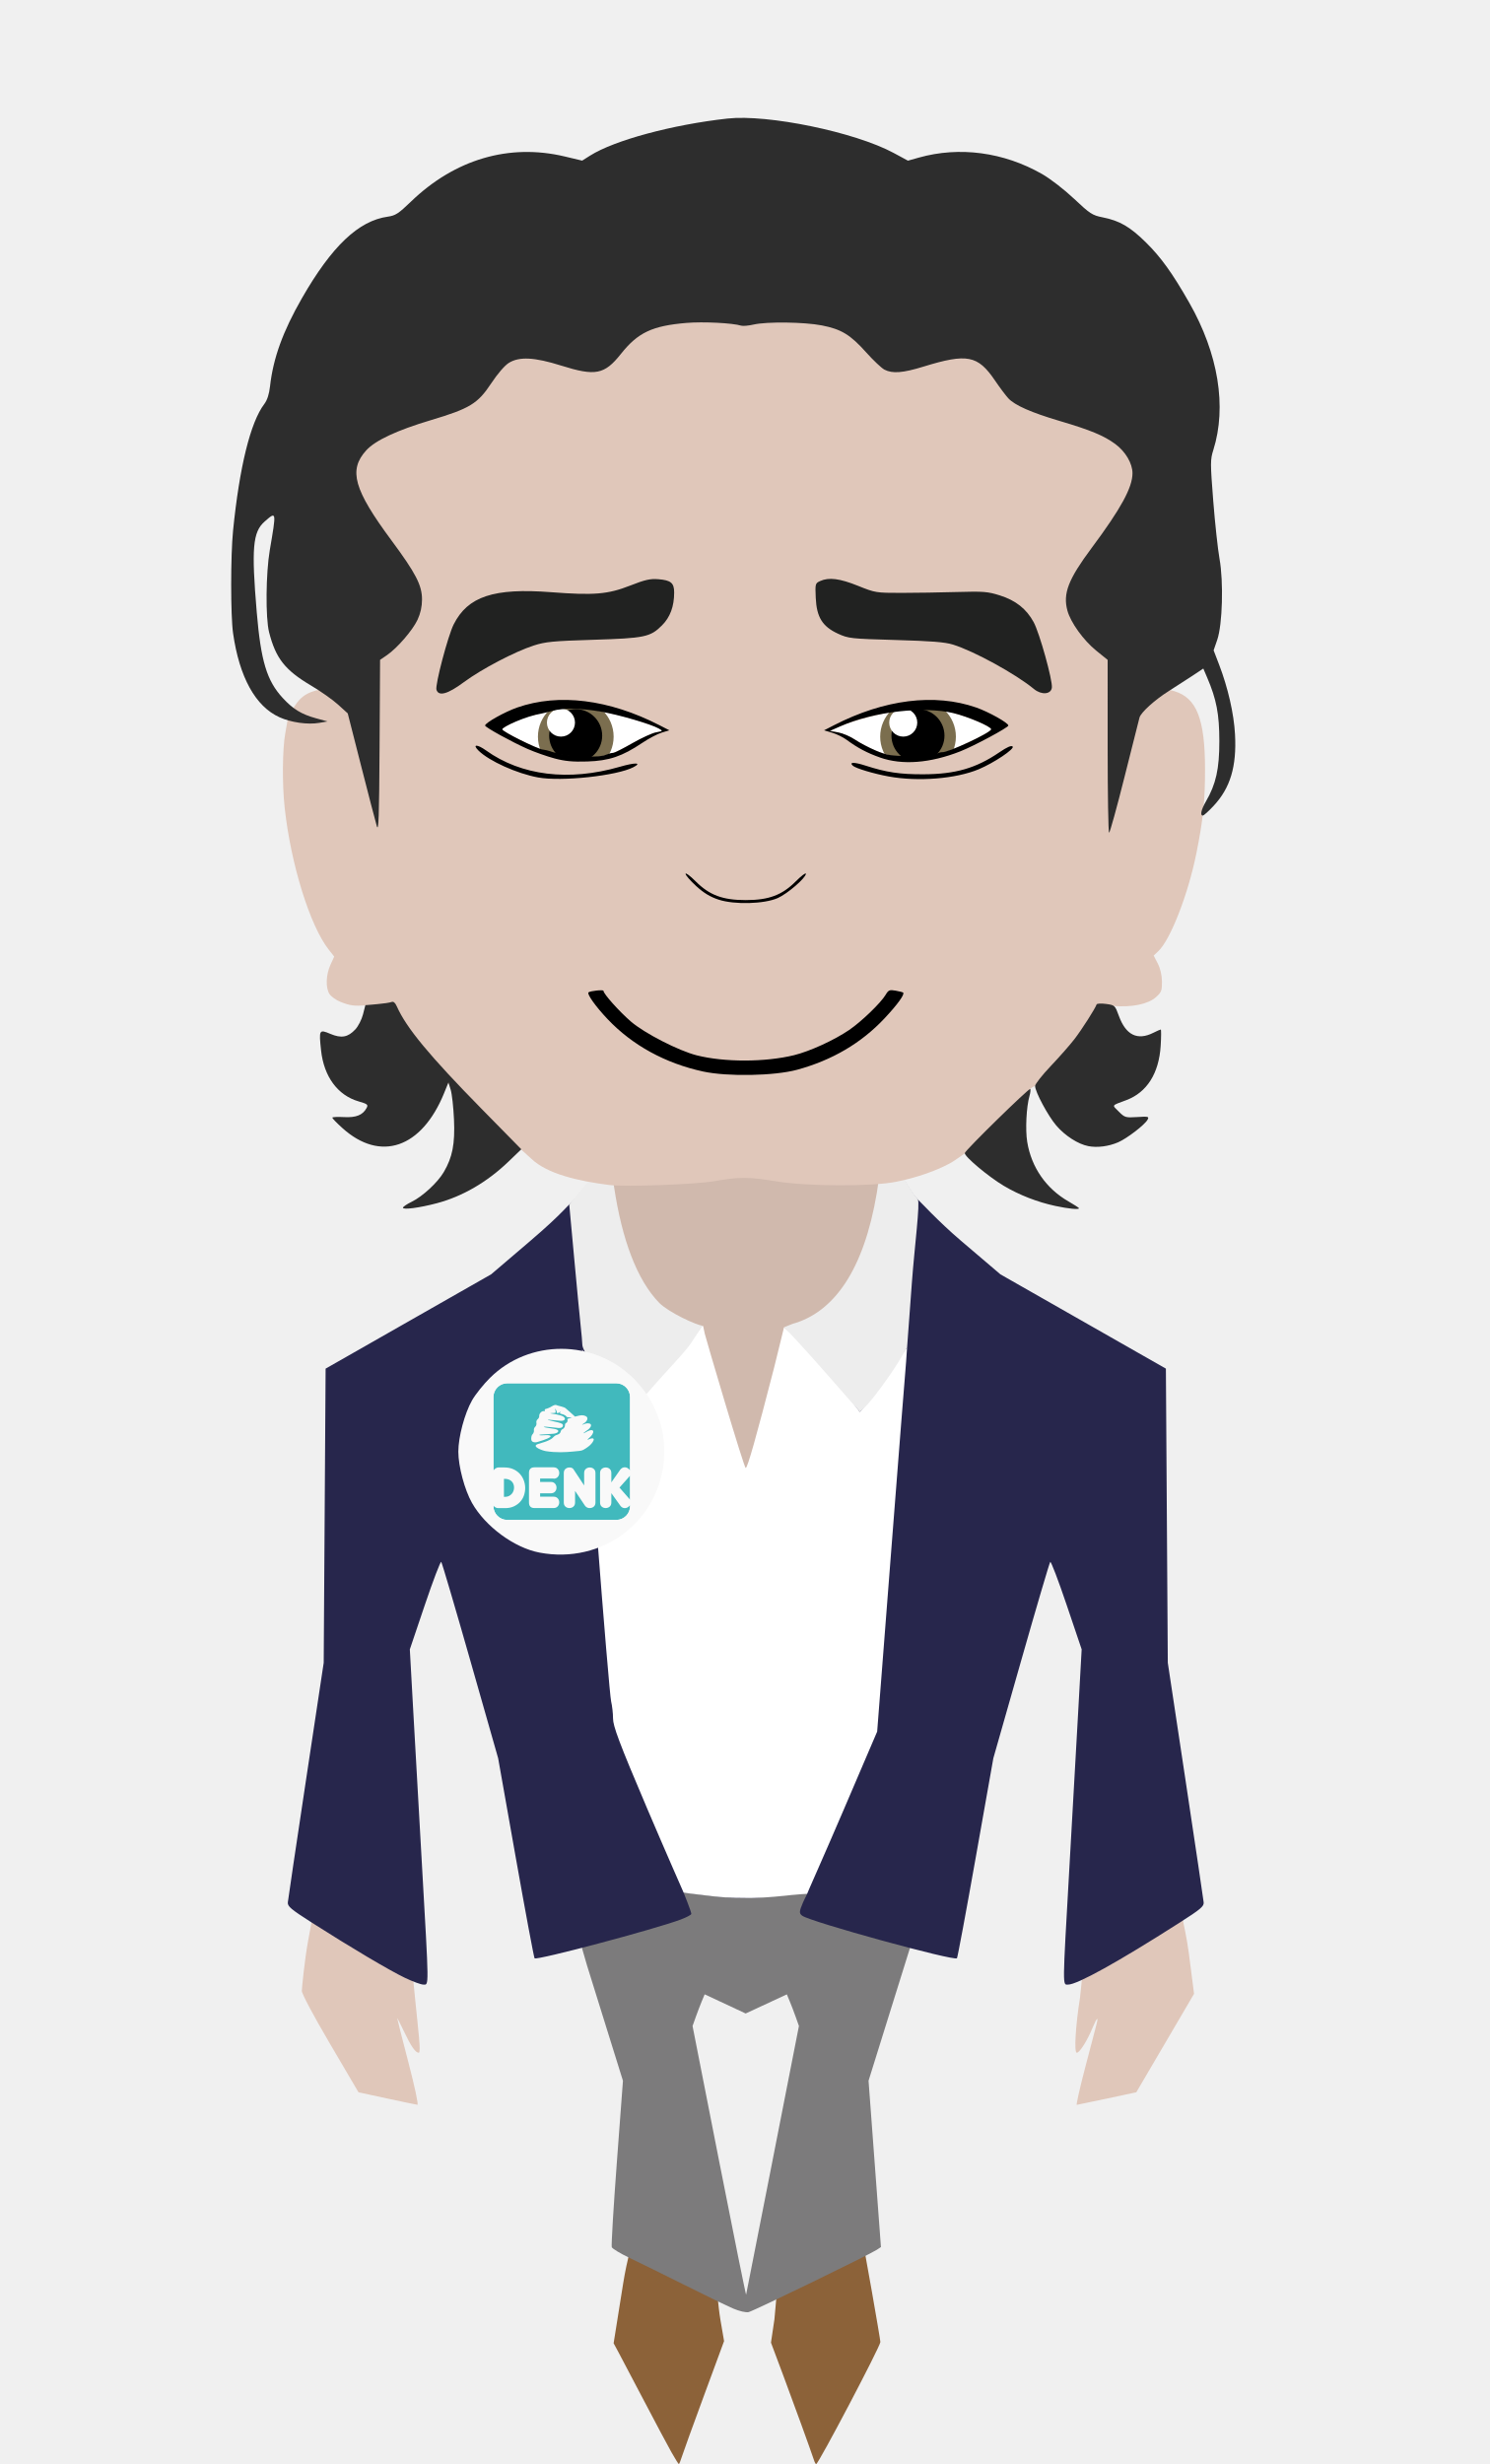
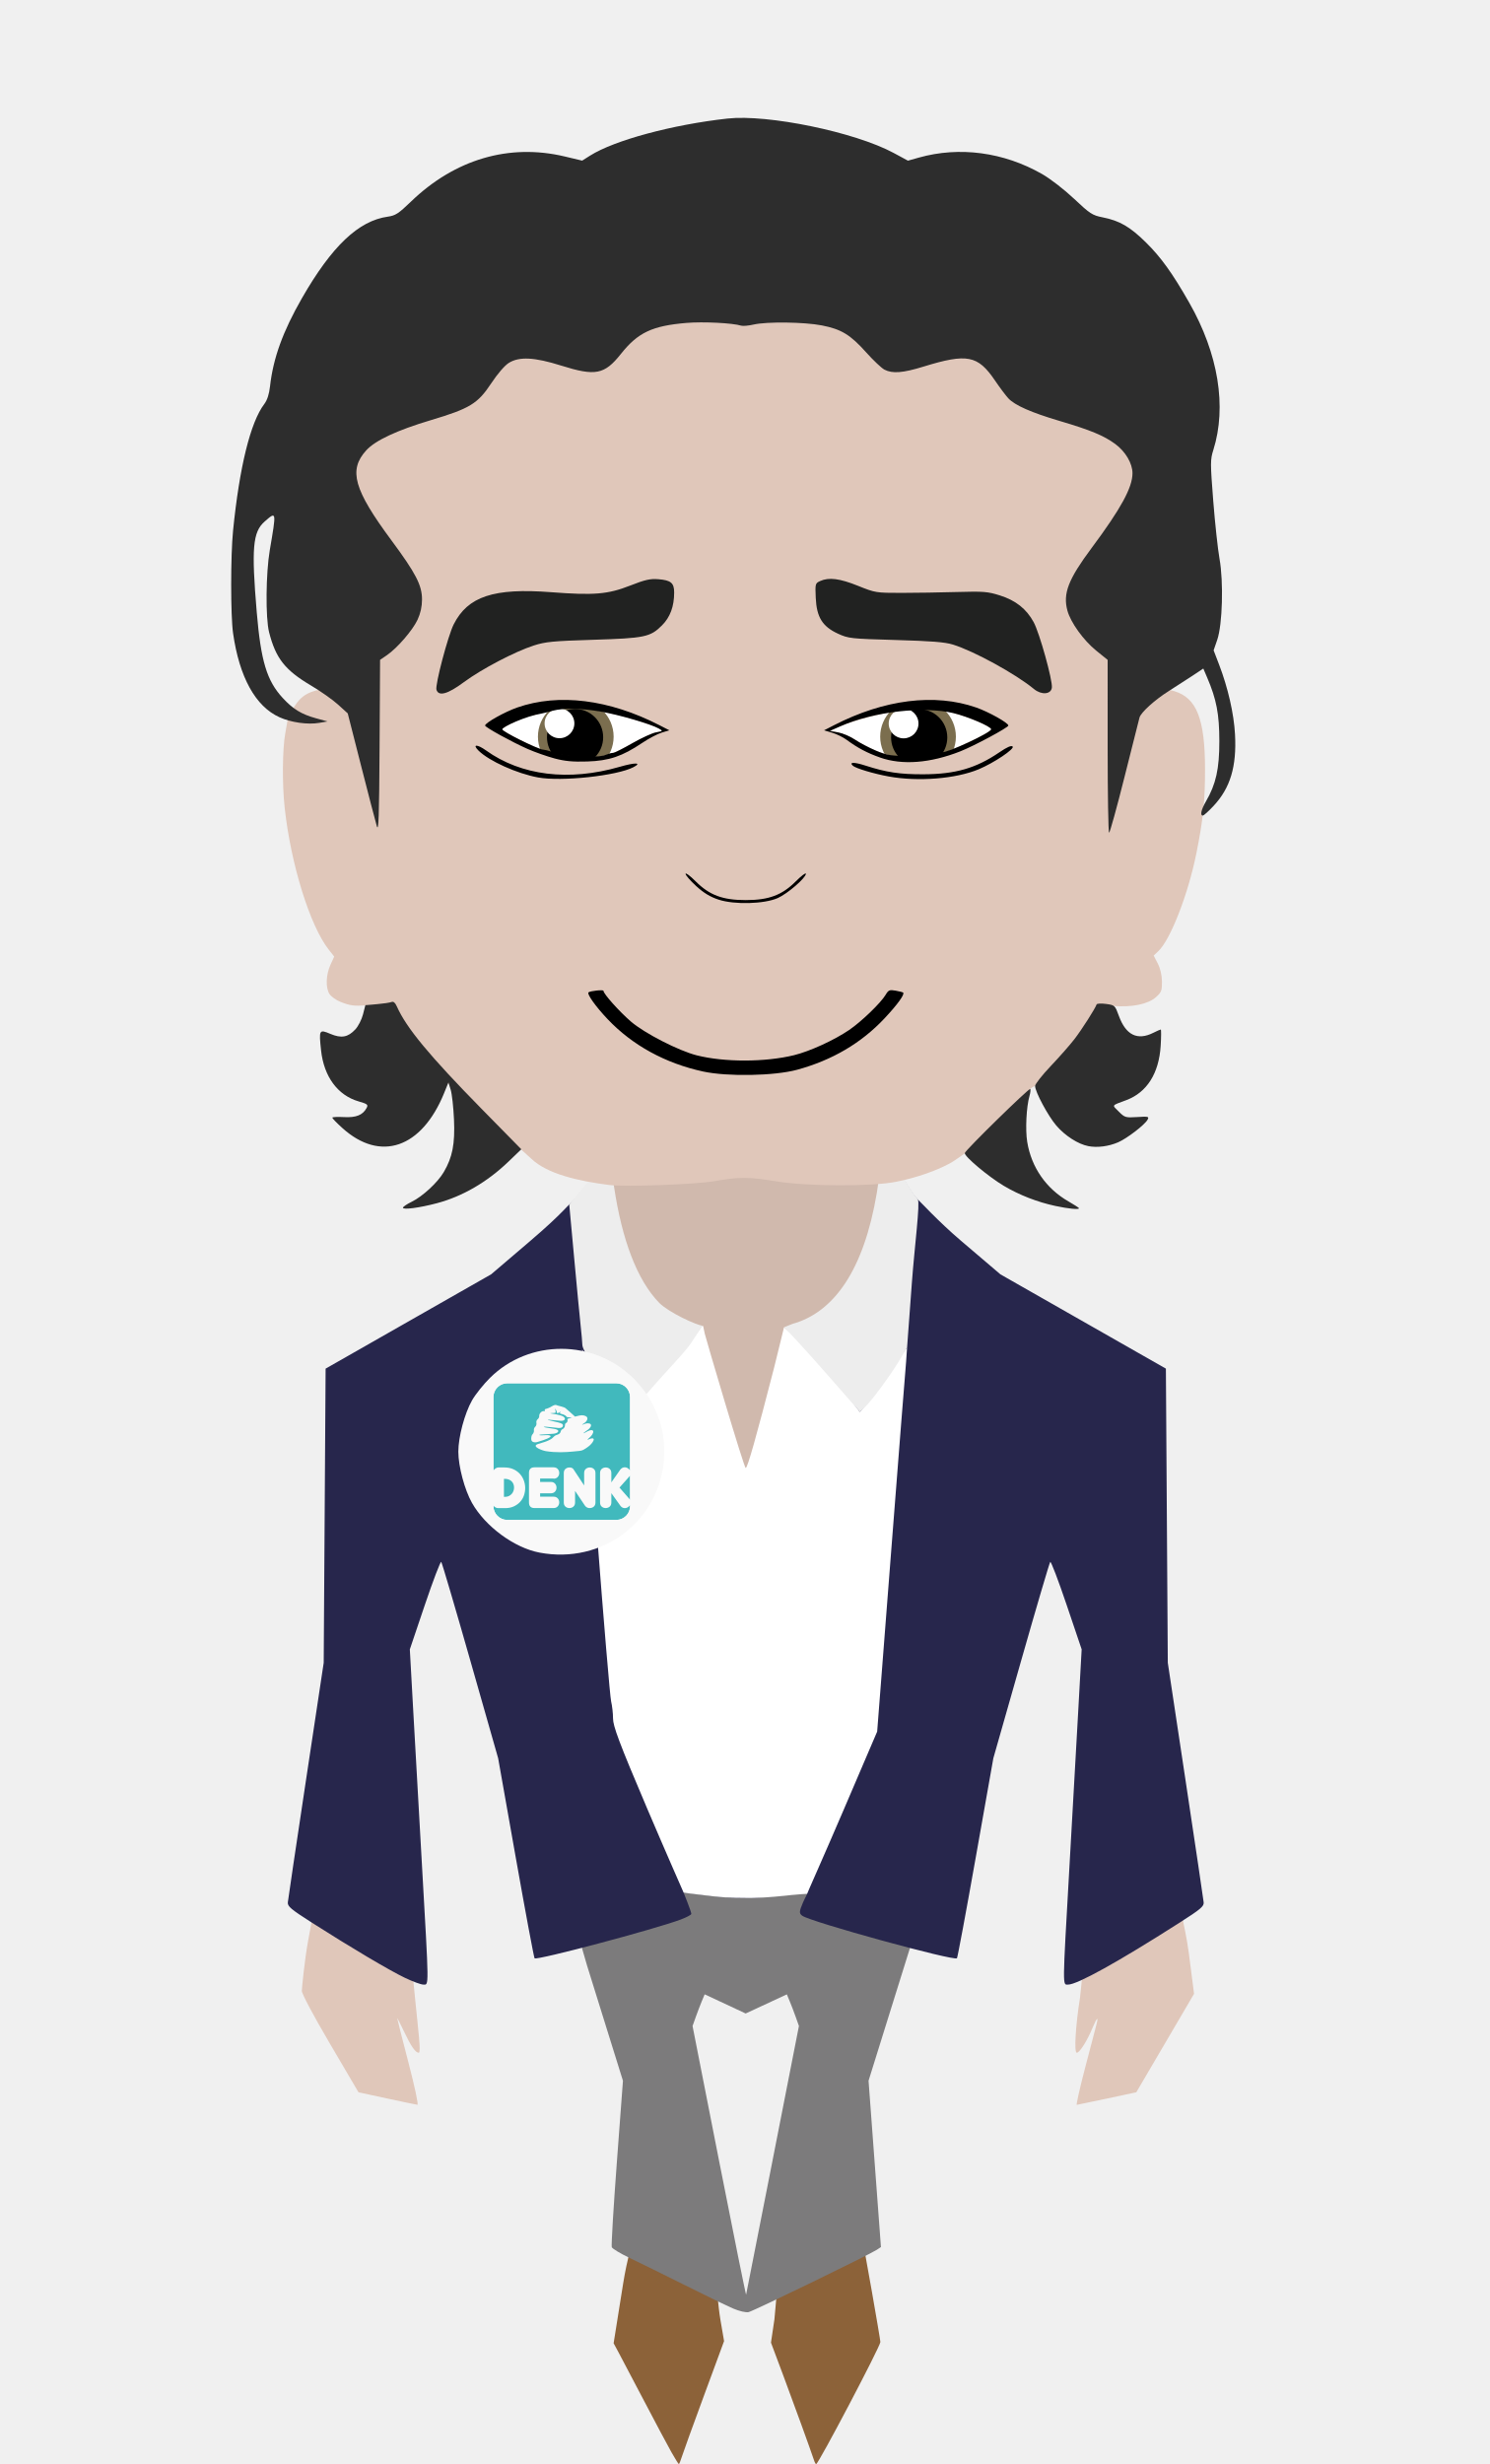
<svg xmlns="http://www.w3.org/2000/svg" version="1.1" viewBox="0 0 780 1290">
  <g id="id0:id0" transform="scale(3.7794 3.7796)">
    <path id="id0:path190" d="m93.033 339.69c-0.506-0.894-2.2-4.072-3.764-7.061-1.565-2.989-3.162-6.023-3.55-6.741l-0.705-1.306 1.311-8.214c0.54-3.387 1.344-6.136 1.385-6.182 0.066-0.075 11.231 5.628 11.476 5.862 0.055 0.052 0.331 3.567 0.615 5.223l0.516 3.011-2.762 7.489c-1.519 4.119-2.907 7.952-3.083 8.517s-0.365 1.028-0.42 1.028c-0.054 0-0.513-0.732-1.018-1.626zm19.812 1.283c-0.589-1.748-2.88-8.067-4.288-11.826l-1.742-4.651 0.48-3.244 0.48-5.361 5.793-2.994c3.556-1.838 5.831-2.87 5.893-2.674 0.219 0.7 2.512 13.829 2.512 14.183 0 0.591-8.584 16.91-8.895 16.91-0.065 0-0.169-0.154-0.233-0.343z" fill="#8c6239" stroke-width=".269" />
    <path id="id0:path216-9-1" d="m101.6 319.78c-0.8-0.342-3.837-1.811-6.747-3.265-2.91-1.454-6.34-3.143-7.621-3.753-1.281-0.61-2.394-1.281-2.475-1.49-0.08-0.209 0.236-5.481 0.702-11.715l0.848-11.335-2.84-9.107c-1.562-5.009-3.115-9.847-2.921-9.893 0.354-0.085 1.473-0.401 4.782-1.327 6.303-1.764 7.245-4.325 7.71-4.592 0.298-0.171 0.377-0.805-0.058-1.817-0.32-0.743-0.521-3.338-0.566-3.431-0.033-0.068 2.717 2.004 4.973 2.273 3.791 0.452 7.516 0.448 10.695 0.085 1.892-0.216 5.192-0.597 5.573-0.664 0 0 0.834 0.768 0.22 2.157-0.418 0.946-0.751 1.262-0.444 1.433 0.581 0.323 1.762 2.725 7.947 4.396 3.298 0.891 4.879 1.5 4.879 1.5-0.067 0.187-1.522 4.87-3.084 9.878l-2.84 9.105 0.859 11.518 0.859 11.518-0.56 0.372c-1.046 0.694-17.111 8.502-17.776 8.639-0.384 0.079-1.272-0.125-2.117-0.485zm5.458-20.646 3.63-18.5-0.439-1.236c-0.241-0.68-0.618-1.665-0.837-2.19l-0.398-0.953-5.706 2.648-5.68-2.652-0.399 0.956c-0.22 0.526-0.597 1.513-0.839 2.194l-0.44 1.239 3.681 18.707c2.025 10.289 3.708 18.613 3.74 18.498 0.032-0.115 1.692-8.535 3.688-18.71z" fill="#7c7b7c" stroke-width=".265" />
    <path id="id0:path192" d="m53.607 290.67-3.94-0.854-3.929-6.686c-2.314-3.938-3.926-6.962-3.921-7.356 4e-3 -0.368 0.391-4.334 0.859-6.873l0.851-4.617 4.018 2.541c2.21 1.398 5.255 3.204 6.766 4.013l2.749 1.472 0.469 4.734c0.411 4.149 0.829 7.297 0.492 7.297-0.457 0-1.07-0.881-2.043-2.938-0.521-1.1-0.946-1.927-0.946-1.838 0 0.09 0.695 2.827 1.544 6.084 0.887 3.4 1.422 5.911 1.257 5.897-0.158-0.013-2.06-0.408-4.227-0.878zm96.663-3.985c0.696-2.688 1.397-5.362 1.558-5.943 0.425-1.534 0.204-1.451-0.474 0.178-0.742 1.783-1.782 3.422-2.17 3.422-0.394 0-0.176-3.724 0.447-7.636l0.47-4.538 2.95-1.679c1.623-0.923 4.632-2.747 6.689-4.053l3.739-2.374 0.254 1.246c0.14 0.686 0.69 3.037 0.977 5.263l0.722 5.604-4.002 6.821-4.002 6.821-4.036 0.863c-2.22 0.475-4.115 0.869-4.212 0.877-0.097 8e-3 0.393-2.185 1.089-4.872z" fill="#e0c7ba" stroke-width=".266" />
    <path id="id0:path7422" d="m56.096 273.96c-2.161-1.036-7.499-4.2-12.836-7.608-2.978-1.902-3.432-2.284-3.382-2.843 0.032-0.355 1.163-7.968 2.514-16.918l2.456-16.272 0.132-20.37 0.132-20.37 22.943-13.07 5.255-4.484c5.025-4.288 5.16-4.979 6.703-6.268 0.973-0.813 1.822-2.481 2.463-3.221l1.833-2.115 0.25 1.072c0.232 0.995 0.043 0.355 0.58 3.586 1.341 8.065 3.653 13.833 7.392 16.677 1.405 1.069 3.357 2.041 4.596 2.041 0.513 0 0.087-0.067 0.589 2.102 0.865 3.738 5.172 17.479 5.603 17.495 0.396 0.015 4.57-15.402 4.989-17.35l0.491-2.194 1.089-0.355c4.749-1.549 8.754-5.902 10.817-14.073 0.41-1.625 0.837-3.891 1.012-5.143 0.306-2.185 0.603-4.409 1.446-3.787l0.403 0.297 0.659 0.967c0.743 1.09 2.202 3.77 2.883 4.338 0.234 0.195 2.909 3.11 5.956 5.706l5.541 4.719 22.924 13.059 0.132 20.37 0.132 20.37 2.456 16.272c1.351 8.95 2.482 16.563 2.514 16.918 0.05 0.559-0.404 0.941-3.382 2.843-8.447 5.395-14.132 8.55-15.405 8.55-0.776 0-0.784 0.739 0.186-16.272 0.432-7.567 0.99-17.45 1.241-21.961l0.456-8.203-2.081-6.16c-1.145-3.388-2.167-6.067-2.272-5.953-0.105 0.114-1.922 6.279-4.037 13.701l-3.846 13.494-2.441 13.759c-1.343 7.567-2.513 13.842-2.6 13.945-0.368 0.43-20.26-5.029-21.438-5.891-0.451-0.33-0.419-0.601 0.107-1.829 0.303-0.708 0.631-1.204 0.571-1.264-0.06-0.06-1.937 0.112-4.173 0.363-4.042 0.454-6.413 0.384-11.815-0.349l-1.135-0.154 0.54 1.37c0.297 0.754 0.54 1.476 0.54 1.606 0 0.13-0.66 0.483-1.467 0.784-3.654 1.367-19.969 5.695-20.248 5.371-0.091-0.106-1.264-6.384-2.607-13.952l-2.441-13.759-3.846-13.494c-2.115-7.422-3.932-13.587-4.037-13.701-0.105-0.114-1.127 2.565-2.272 5.953l-2.081 6.16 0.456 8.203c0.251 4.511 0.809 14.394 1.241 21.961 0.97 17.011 0.962 16.272 0.186 16.272-0.332 0-1.488-0.424-2.569-0.942z" fill="#27264c" stroke-width=".265" />
    <path id="id0:path37" d="m100.55 207.51c-1.191-5.828-3.324-12.764-3.575-15.232l-0.542-3.84-5.413-0.974s-7.275-10.386-8.423-25.965c-0.2-2.719-0.885-5.999-0.832-6.069 0.054-0.07 1.494 1.053 2.564 1.792 4.529 3.127 10.799-2.626 15.958-2.543 10.903 0.176 15.6 6.634 21.482 2.661 1.2-0.811 2.43-1.465 2.554-1.538 0.247-0.147 0.658 0.473-0.248 6.945-2.039 14.563-7.106 24.939-13.361 25.285l-1.334 0.669-0.367 2.469c-0.74 4.973-4.982 25.163-5.14 26.135-0.44 2.714-1.676-1.735-3.324-9.797z" fill="#d0b9ad" stroke-width="1.305" />
    <g id="id0:g186" transform="translate(-.00010372 -.00010846)" stroke-width=".265">
      <path id="id0:path182" d="m98.793 262.67c-2.316-0.273-4.068-0.482-4.085-0.521-0.018-0.042-2.387-5.403-5.028-11.597-3.968-9.306-4.747-11.481-4.747-12.518 0-0.69-0.119-1.754-0.265-2.364-0.146-0.61-1.036-11.17-1.978-23.467-0.942-12.297-1.786-23.013-1.874-23.813l-0.162-1.455 1.5 2.379c1.391 2.206 3.929 5.528 4.734 6.196 0.351 0.291 1.074-0.901 8.069-8.862 1.355-1.543 2.251-2.956 2.37-2.999 0.119-0.043 0.086 0.099 0.315 1.093 0.155 0.673 5.431 18.597 5.673 18.597 0.249 0 1.435-4.191 3.942-13.926l1.367-5.56 4.623 4.031 5.882 7.682 0.703-0.823c0.996-1.165 2.862-4.564 4.513-6.348l1.327-1.744-0.137 2.002c-0.09 0.946-1.028 12.852-2.085 26.459l-1.922 24.739-4.704 10.98c-2.587 6.039-4.991 11.407-4.999 11.494-0.069-3e-3 -1.415 0.079-3.444 0.303-2.029 0.224-4.206 0.295-4.753 0.278-0.44-0.014-2.519 0.034-4.835-0.239z" fill="#fff" />
      <path id="id0:path184" d="m85.405 193.8c-2.143-2.564-4.699-6.628-4.723-7.511-0.01-0.378-0.117-1.581-0.237-2.672-0.12-1.091-0.525-5.315-0.899-9.385l-0.681-7.401 1.331-1.599c1.354-1.627 3.779-4.863 4.067-4.863 0.145 0 0.269 0.616 0.374 1.298 0.148 0.96 0.23 1.338 0.444 2.768 1.086 7.231 3.164 12.875 6.258 16.038 1.335 1.335 5.077 3.053 6.006 3.172-0.405 0.485-0.045 0.065-1.597 2.384-0.906 1.354-3.445 3.916-5.234 5.989s-3.297 3.77-3.35 3.77c-0.054 0-0.846-0.895-1.76-1.988zm28.895-3.75c-2.656-3.029-5.288-5.868-5.677-6.201 0 0 1.132-0.458 1.187-0.473 5.773-1.613 9.881-7.508 11.67-18.148 0.53-3.152 0.231-4.355 1.435-5.017 0.366-0.201 0.87 0.884 1.712 2.011 0.572 0.766 0.804 1.378 1.369 2.242 0.802 1.226 0.401 0.702 1.158 1.661 0.354 0.449-0.451 6.586-0.816 11.529l-0.665 8.987-1.046 1.76c-1.247 2.099-3.896 5.687-4.831 6.543l-0.668 0.612z" fill="#ededed" />
    </g>
    <g id="id0:g206" transform="translate(-.00010372 -.00010846)" fill="#f9f9f9" stroke-width=".265">
      <path id="id0:path204" d="m74.745 215.06c-3.489-0.661-7.499-3.609-9.348-6.873-1.028-1.816-1.897-5.069-1.897-7.105s0.868-5.289 1.897-7.105c0.465-0.822 1.591-2.231 2.502-3.13 5.432-5.368 14.364-5.346 19.826 0.049 3.027 2.99 4.562 6.985 4.27 11.117-0.616 8.729-8.513 14.702-17.25 13.048z" fill="#f9f9f9" />
    </g>
    <path id="id0:path7" d="m84.404 164.14c-4.354-0.546-8.576-1.542-10.759-3.606-1.564-1.479-14.175-12.29-15.116-14.368-0.553-1.221-2.087-2.836-2.78-3.979l-1.92-3.169-3.196 0.239c-1.494 0.112-2.126 0.057-3.454-0.478-0.61-0.246-1.294-0.73-1.521-1.076-0.563-0.859-0.509-2.66 0.122-4.05l0.523-1.153-0.76-0.964c-2.603-3.302-5.255-11.85-6.105-19.673-0.351-3.234-0.314-8.02 0.08-10.263l0.302-1.72c0.884-2.136-0.06 0.032 0.621-1.487l0.463-0.707c0.665-1.015 1.421-1.592 2.548-1.944 0.906-0.283 1.073-0.249 2.049 0.428 0.585 0.405 5.431-6.451 5.431-6.451l1.408-1.202c3.006-2.565 4.265-4.634 4.275-7.023 0.008-1.921-1.554-1.263-5.158-6.213-3.647-5.01-2.056-8.646-2.198-10.88-0.092-1.444-0.011-1.844 0.578-2.849 1.206-2.058 1.862-3.234 8.347-5.209 5.396-1.644 6.692-2.472 8.306-5.311 1.93-3.394 4.337-3.898 10.074-2.108 2.864 0.894 4.313 1.012 5.405 0.442 0.393-0.205 1.575-1.324 2.627-2.487 1.171-1.295 2.375-2.338 3.107-2.692 2.034-0.985 7.462-1.409 11.518-1.206 4.392 0.22 5.938 0.22 10.319-0.003 5.097-0.259 8.336 0.308 10.559 1.849 0.553 0.383 1.634 1.472 2.402 2.419 0.769 0.947 1.733 1.896 2.142 2.108 1.143 0.591 2.723 0.464 5.506-0.443 1.556-0.507 3.331-0.879 4.578-0.959 1.834-0.118 2.15-0.064 3.175 0.539 0.734 0.432 1.467 1.201 2.064 2.167 2.127 3.439 3.148 4.088 9.38 5.956 4.523 1.356 6.617 2.285 8.029 3.56 3.086 2.788 3.398 6.158-2.044 13.512-3.671 4.961-5.172 5.673-5.165 7.805 4e-3 1.243 0.165 2.022 0.579 2.809 0.698 1.326 2.88 3.754 4.156 4.623l0.937 0.638s2.113 8.639 4.587 6.819c1.206-0.887 1.331-0.922 2.279-0.638 3.083 0.924 4.24 3.855 4.247 10.759 4e-3 4.472-0.255 6.996-1.2 11.703-1.141 5.677-3.592 11.974-5.277 13.557l-0.638 0.6 0.564 1.09c0.356 0.688 0.571 1.61 0.583 2.5 0.017 1.261-0.07 1.49-0.819 2.16-1.105 0.988-3.293 1.44-5.975 1.234l-2.05-0.157 0.507 2.93c0.131 0.759-0.907 2.466-1.601 3.407-1.39 1.886-7.634 4.823-8.059 5.106-1.052 0.7-2.662 5.081-5.332 6.544-2.016 1.105-5.041 3.402-5.89 3.879-1.953 1.096-4.761 2.073-7.591 2.64-3.39 0.68-12.261 0.649-16.619-0.058-3.887-0.631-5.053-0.634-8.599-0.026-2.689 0.461-12.311 0.813-14.552 0.532z" fill="#e0c7ba" />
    <g id="id0:g6" transform="matrix(.16572 0 0 .16572 61.115 184.35)">
      <g id="id0:Layer_2" transform="matrix(1.0636 0 0 1.0636 -5.5067 -5.5067)">
        <path id="id0:path1" d="m153.72 142.92c0 5.961-4.874 10.806-10.806 10.806h-85.8c-5.961 0-10.806-4.874-10.806-10.806v-85.77c0-5.961 4.874-10.806 10.806-10.806h85.77c5.961 0 10.806 4.874 10.806 10.806v85.77z" fill="#41b9bd" />
      </g>
      <g id="id0:g5" transform="matrix(1.0636 0 0 1.0636 -5.5067 -5.5067)" fill="#f9f9f9">
        <path id="id0:path2" d="m142.88 37.5h-85.77c-10.835 0-19.615 8.809-19.615 19.615v85.77c0 10.835 8.809 19.615 19.615 19.615h85.77c10.835 0 19.615-8.809 19.615-19.615v-85.741c0.029-10.835-8.78-19.644-19.615-19.644zm10.835 100.51c-0.147-0.264-0.323-0.529-0.529-0.763l-7.811-8.926 7.811-8.78c0.206-0.235 0.382-0.499 0.529-0.793zm-10.835 15.739h-85.77c-5.961 0-10.806-4.874-10.806-10.806v-0.587c0.176 0.352 0.411 0.646 0.705 0.91 0.852 0.793 1.967 1.204 3.347 1.204h4.992c2.643 0 4.962-0.44 6.93-1.351 1.967-0.91 3.641-2.085 4.992-3.553s2.349-3.142 2.995-5.021 0.998-3.847 0.998-5.843c0-2.026-0.352-4.023-1.057-5.931-0.705-1.938-1.732-3.67-3.113-5.197-1.38-1.527-3.083-2.76-5.168-3.7-2.055-0.94-4.493-1.38-7.282-1.38h-4.316c-0.529 0-1.086 0.117-1.644 0.382-0.558 0.264-1.057 0.587-1.498 0.998-0.382 0.352-0.675 0.734-0.91 1.145v-57.847c0-5.961 4.874-10.806 10.806-10.806h85.77c5.961 0 10.806 4.874 10.806 10.806v57.758c-0.235-0.47-0.529-0.881-0.91-1.204-0.44-0.382-0.91-0.705-1.468-0.969-0.558-0.235-1.145-0.382-1.732-0.382-0.705 0-1.351 0.147-1.879 0.44-0.529 0.294-1.057 0.705-1.556 1.233l-7.135 10.189v-7.341c0-1.439-0.44-2.525-1.321-3.259-0.881-0.763-1.909-1.116-3.083-1.116-1.204 0-2.261 0.382-3.142 1.116-0.881 0.763-1.321 1.85-1.321 3.259v23.138c0 1.439 0.44 2.525 1.321 3.259 0.881 0.763 1.909 1.116 3.142 1.116 1.175 0 2.202-0.382 3.083-1.116 0.881-0.763 1.321-1.85 1.321-3.259v-7.341l7.223 10.072c0.94 1.145 2.055 1.703 3.436 1.703 0.558 0 1.145-0.117 1.674-0.382 0.558-0.235 1.057-0.558 1.468-0.969 0.352-0.323 0.675-0.705 0.91-1.145v0.94c0.027 5.962-4.847 10.837-10.808 10.837zm-88.325-18.176v-14.124h0.763c1.204 0 2.261 0.206 3.171 0.587 0.91 0.382 1.674 0.91 2.261 1.527s1.028 1.351 1.321 2.173c0.294 0.822 0.44 1.674 0.44 2.525 0 0.94-0.147 1.821-0.47 2.701-0.294 0.881-0.763 1.644-1.351 2.32-0.617 0.675-1.351 1.233-2.232 1.674-0.881 0.44-1.909 0.646-3.083 0.646h-0.82z" />
        <path id="id0:path3" d="m117.02 98.635c2.76-1.498 4.816-3.289 4.816-3.289 1.879-1.644 3.377-3.847 3.318-4.874-0.029-1.028-1.586-1.145-3.465-0.235-1.85 0.91-1.85 0.44 0-1.057s3.23-3.759 3.054-5.021c-0.176-1.263-2.114-1.321-4.316-0.147l-1.674 0.881c-2.202 1.175-2.32 0.94-0.323-0.499l2.085-1.468c2.026-1.439 3.024-3.406 2.202-4.375-0.793-0.969-3.142-0.998-5.197-0.117-2.055 0.91-2.026 0.587 0.088-0.734 2.085-1.292 3.113-3.406 2.232-4.698s-3.553-1.879-5.99-1.292l-3.436 0.822c-1.732-1.703-6.519-5.785-7.37-6.548-1.233-1.145-5.931-1.879-6.988-2.378-1.38-0.675-2.701 0.176-4.816 1.409-1.762 1.028-4.14 1.615-4.228 1.644-0.587 0.264-0.47 0.998-0.147 1.586-1.644-0.206-2.378 0.206-2.995 0.675-0.969 0.734-1.674 2.114-1.586 3.054s-0.47 2.114-1.233 2.643-1.204 1.821-0.969 2.878-0.176 2.437-0.94 3.024c-0.734 0.617-1.204 1.879-1.028 2.819s-0.294 2.32-1.086 3.083-1.204 2.731-0.94 4.405c0.264 1.644 2.437 2.378 4.816 1.644l4.581-1.439c2.378-0.763 4.551-1.791 5.403-2.467 0.852-0.675 0-1.498-2.349-1.468l-4.61 0.147c-2.202-0.029-2.202-0.499 0.294-0.646l8.016-0.499c2.496-0.059 4.228-0.734 4.757-1.468 0.763-1.086-0.059-1.879-2.496-2.349l-6.988-1.145c-2.437-0.47-2.026-0.852 0.44-0.617l9.455 0.969c2.114 0.147 3.347-0.411 3.553-1.821 0.206-1.38-1.38-1.879-3.759-2.555l-6.401-1.498c-2.408-0.529-2.349-0.94 0.117-0.529l7.605 0.705c2.085 0.294 3.67-0.235 3.905-1.292 0.147-0.617-0.235-1.997-3.054-2.79 0 0-1.821-0.587-4.258-1.028-1.674-0.323-3.905-0.646-3.905-0.646-1.145-0.206 2.731-0.352 3.641-0.382 0.998-1.116-0.47-3.23-0.059-3.23 0.294 0 1.498 2.144 1.321 2.79-0.117 0.411 0.029 0.763 1.233 0.44 0.852-0.235 1.527-0.998 1.879-0.94 0.206 0.029-1.116 1.116-0.617 1.38 0.088 0.029 2.878 0.881 2.878 0.881 2.202 0.91 2.232 1.821 2.584 1.909s2.555 0.499 3.847 0.44c-1.263 0.675-3.436 0.587-3.465 1.321 0 0.587 0.294 0.969-0.088 1.909-0.47 1.145-1.38 0.822-1.732 1.879-0.206 0.587-0.029 1.38-0.323 2.085-0.734 1.879-1.674 1.556-2.525 2.496-0.734 0.793-0.44 1.439-1.175 2.467-0.558 0.793-2.026 1.351-3.318 1.762-0.94 0.294-1.586 1.233-2.672 2.202-1.057 0.969-3.641 2.261-6.02 2.995l-5.696 1.791c-4.669 1.85 3.7 4.962 6.519 5.432 7.928 1.321 15.68 0.91 21.817 0.294 4.404-0.469 5.961-0.351 7.781-1.32z" />
        <path id="id0:path4" d="m93.584 121.33c1.38 0 2.467-0.44 3.259-1.321 0.793-0.881 1.175-1.909 1.175-3.142 0-1.204-0.382-2.261-1.175-3.142s-1.879-1.321-3.259-1.321h-14.975c-2.936 0-4.375 1.468-4.375 4.434v23.138c0 2.966 1.468 4.434 4.375 4.434h14.975c1.38 0 2.467-0.44 3.259-1.321 0.793-0.881 1.175-1.909 1.175-3.142 0-1.204-0.382-2.261-1.175-3.142s-1.879-1.321-3.259-1.321h-10.6v-2.672h8.457c1.38 0 2.467-0.44 3.259-1.321 0.793-0.881 1.175-1.909 1.175-3.142 0-1.204-0.382-2.261-1.175-3.142s-1.879-1.321-3.259-1.321h-8.457v-2.672h10.6z" />
        <path id="id0:path5" d="m125.15 113.64c-0.881-0.763-1.909-1.116-3.142-1.116-1.175 0-2.202 0.382-3.083 1.116-0.881 0.763-1.321 1.85-1.321 3.259v9.749l-8.016-12.156c-0.675-1.321-1.791-1.967-3.377-1.967h-0.206c-1.175 0-2.202 0.382-3.083 1.116-0.881 0.763-1.321 1.85-1.321 3.259v23.138c0 1.439 0.44 2.525 1.321 3.259 0.881 0.763 1.909 1.116 3.083 1.116 1.204 0 2.261-0.382 3.142-1.116 0.881-0.763 1.321-1.85 1.321-3.259v-9.103l7.752 11.569c0.117 0.147 0.235 0.323 0.44 0.529 0.176 0.206 0.411 0.44 0.734 0.646 0.294 0.206 0.675 0.382 1.086 0.529 0.44 0.147 0.94 0.206 1.556 0.206 1.204 0 2.261-0.382 3.142-1.116 0.881-0.763 1.321-1.85 1.321-3.259v-23.138c-0.028-1.44-0.468-2.527-1.349-3.261z" />
      </g>
    </g>
    <path id="id0:path6" d="m55.828 167.29c0-0.13 0.543-0.5 1.207-0.823 1.507-0.732 3.6-2.668 4.448-4.115 1.209-2.063 1.566-3.902 1.415-7.287-0.075-1.687-0.279-3.531-0.452-4.1l-0.315-1.033-0.598 1.472c-3.106 7.642-8.834 9.609-14.105 4.844-0.764-0.691-1.389-1.334-1.39-1.429-2.65e-4 -0.096 0.719-0.133 1.597-0.084 1.699 0.096 2.628-0.276 3.156-1.262 0.245-0.458 0.129-0.553-1.122-0.916-2.891-0.84-4.798-3.439-5.187-7.067-0.306-2.855-0.261-2.935 1.279-2.284 1.531 0.647 2.44 0.485 3.469-0.617 0.401-0.43 0.878-1.361 1.06-2.069l0.33-1.288 1.612-0.138c0.887-0.076 1.791-0.211 2.009-0.3 0.269-0.11 0.508 0.088 0.74 0.613 1.312 2.965 4.511 6.829 11.758 14.205l5.487 5.584-1.782 1.71c-2.959 2.839-6.358 4.814-9.908 5.758-2.386 0.634-4.707 0.944-4.707 0.627zm90.39-0.246c-2.497-0.536-4.984-1.504-7.133-2.778-2.146-1.273-5.532-4.119-5.415-4.553 0.117-0.434 8.903-9.033 9.065-8.871 0.073 0.073 0.028 0.503-0.102 0.955-0.437 1.522-0.593 4.689-0.315 6.387 0.575 3.514 2.624 6.465 5.722 8.237 0.798 0.457 1.452 0.881 1.452 0.944 0 0.212-1.454 0.07-3.275-0.32zm4.57-8.285c-1.415-0.27-3.229-1.435-4.447-2.856-1.142-1.331-2.934-4.677-2.934-5.477 0-0.261 0.982-1.51 2.183-2.774s2.68-2.947 3.288-3.739c1.016-1.324 2.865-4.222 3.052-4.782 0.043-0.13 0.633-0.161 1.311-0.068 1.216 0.167 1.239 0.188 1.781 1.674 0.965 2.645 2.57 3.428 4.765 2.323 0.495-0.249 0.959-0.454 1.03-0.454 0.071 0 0.065 1.019-0.012 2.265-0.238 3.809-1.907 6.448-4.751 7.513-2.126 0.796-2.015 0.628-1.055 1.588 0.829 0.829 0.937 0.861 2.555 0.758 1.562-0.099 1.671-0.071 1.435 0.369-0.373 0.697-2.846 2.596-4.071 3.126-1.317 0.57-2.883 0.773-4.128 0.535zm-98.585-44.332c-0.174-0.582-1.151-4.333-2.171-8.335l-1.854-7.276-1.341-1.217c-0.738-0.669-2.416-1.853-3.73-2.631-3.626-2.146-4.902-3.766-5.827-7.397-0.505-1.981-0.451-8.161 0.099-11.377 0.928-5.428 0.934-5.398-0.721-3.945-1.642 1.442-1.837 3.695-1.087 12.554 0.574 6.777 1.395 9.487 3.596 11.875 1.424 1.545 2.595 2.261 4.602 2.813l1.608 0.442-1.149 0.196c-1.601 0.274-3.894-0.05-5.507-0.778-3.326-1.501-5.56-5.547-6.431-11.648-0.347-2.432-0.348-10.727-6.38e-4 -14.194 0.883-8.825 2.411-15.023 4.325-17.544 0.409-0.539 0.674-1.357 0.798-2.462 0.436-3.895 1.777-7.594 4.423-12.206 4.132-7.201 7.846-10.724 11.9-11.287 1.051-0.146 1.482-0.426 3.192-2.076 6.09-5.877 13.615-8.088 21.303-6.261l2.426 0.577 1.1-0.695c3.363-2.123 11.401-4.291 19.028-5.133 5.608-0.619 17.675 1.877 23.023 4.762l1.984 1.07 1.519-0.426c5.617-1.576 11.742-0.76 17.053 2.272 1.154 0.659 3.069 2.138 4.439 3.429 2.215 2.087 2.535 2.295 3.964 2.577 2.353 0.465 3.8 1.305 6.01 3.487 2.083 2.057 3.662 4.254 5.992 8.341 4.026 7.06 5.224 14.399 3.331 20.404-0.423 1.342-0.424 1.769-0.01 7.046 0.242 3.089 0.633 6.688 0.867 7.998 0.575 3.205 0.409 9.149-0.313 11.245l-0.502 1.455 0.761 1.984c1.229 3.206 2.051 6.805 2.204 9.658 0.24 4.46-0.652 7.426-2.979 9.914-0.685 0.732-1.348 1.331-1.474 1.331-0.413 0-0.239-0.813 0.413-1.937 1.404-2.418 1.872-4.52 1.869-8.382-3e-3 -3.728-0.399-5.789-1.686-8.792l-0.536-1.252-1.533 1.018c-0.843 0.56-2.308 1.505-3.254 2.1-1.935 1.217-3.86 2.961-4.055 3.674-0.071 0.26-1.004 3.956-2.072 8.211-1.068 4.256-2.031 7.739-2.14 7.739-0.109 7.7e-4 -0.199-5.386-0.199-11.971l-9.9e-4 -11.973-1.576-1.274c-1.772-1.432-3.559-3.916-4.002-5.562-0.636-2.362 0.12-4.312 3.363-8.669 4.072-5.471 5.656-8.37 5.656-10.352 0-1.356-0.977-3.011-2.389-4.048-1.581-1.161-3.43-1.927-7.696-3.187-3.932-1.162-6.22-2.171-7.114-3.136-0.364-0.393-1.197-1.504-1.852-2.469-2.377-3.502-3.852-3.787-9.913-1.922-2.855 0.879-4.292 0.99-5.398 0.418-0.402-0.208-1.541-1.282-2.53-2.387-2.197-2.455-3.442-3.213-6.14-3.74-2.434-0.475-7.607-0.542-9.455-0.121-0.708 0.161-1.483 0.231-1.721 0.155-1.162-0.369-5.269-0.576-7.568-0.382-4.777 0.403-6.742 1.331-9.106 4.303-2.276 2.86-3.526 3.103-8.277 1.608-3.692-1.161-5.791-1.27-7.239-0.375-0.578 0.357-1.557 1.494-2.461 2.857-1.855 2.798-2.952 3.466-8.338 5.075-4.732 1.414-7.724 2.814-8.978 4.202-2.466 2.729-1.709 5.41 3.518 12.467 3.375 4.557 4.229 6.21 4.225 8.178-0.002 0.99-0.207 1.917-0.619 2.802-0.686 1.471-2.822 3.939-4.257 4.918l-0.935 0.638-0.07 12.039c-0.057 9.842-0.128 11.846-0.387 10.98z" fill="#2d2d2d" />
    <path id="id0:path9" d="m76.81 105.05c-1.048-0.282-2.715-0.869-3.704-1.304-2.157-0.948-5.9-3.008-5.9-3.247-2.61e-4 -0.367 2.731-1.896 4.463-2.499 5.741-1.996 12.716-1.127 19.696 2.455l1.373 0.705-1.058 0.319c-0.582 0.176-1.797 0.815-2.699 1.422-2.786 1.872-4.583 2.48-7.62 2.578-2 0.064-3.111-0.04-4.551-0.428zm45.114-0.122c-1.802-0.636-3.097-1.323-4.652-2.467-0.477-0.351-1.37-0.787-1.984-0.969l-1.117-0.331 1.373-0.705c6.98-3.582 13.956-4.452 19.696-2.455 1.732 0.602 4.464 2.132 4.463 2.499-4.7e-4 0.273-4.729 2.813-6.649 3.571-4.164 1.644-8.055 1.944-11.13 0.859z" fill="#fff" />
    <ellipse id="id0:path8077-5-3" cx="127.19" cy="102.04" rx="5.244" ry="5.156" fill="#7b6e4e" fill-rule="evenodd" stroke-width=".491" />
    <ellipse id="id0:path8077-5" cx="79.772" cy="102.04" rx="5.244" ry="5.156" fill="#7b6e4f" fill-rule="evenodd" stroke-width=".491" />
-     <circle id="id0:path7849-6" cx="79.757" cy="101.9" r="3.673" fill-rule="evenodd" stroke-width=".291" />
-     <circle id="id0:path7849-6-1" cx="127.18" cy="101.9" r="3.673" fill-rule="evenodd" stroke-width=".291" />
+     <ellipse id="id0:path3873-4-1" cx="79.674" cy="102.12" rx="3.893" ry="3.917" fill-rule="evenodd" />
+     <ellipse id="id0:path3873-4-1-2" cx="127.35" cy="102.15" rx="3.893" ry="3.917" fill-rule="evenodd" />
    <path id="id0:path10" d="m58.474 103.05v-9.128h89.167v18.257h-89.167zm24.868 1.688c1.204-0.222 2.439-0.733 4.133-1.711 1.329-0.767 2.865-1.479 3.414-1.582 0.994-0.186 0.995-0.189 0.365-0.545-0.905-0.511-5.492-1.934-6.731-2.089-0.575-0.072-1.677-0.401-2.548-0.565-1.178-0.223-2.512-0.4-4.548-0.178-1.505 0.164-2.725 0.694-2.89 0.795-0.164 0.102-0.552 0.212-0.861 0.245-0.82 0.087-4.091 1.616-4.091 1.912 0 0.139 1.101 0.788 2.447 1.443 3.454 1.68 3.914 1.83 6.946 2.264 2.326 0.333 2.614 0.334 4.363 0.011zm46.185-0.065c1.454-0.387 2.304-0.739 5.611-2.323 1.201-0.575 2.183-1.166 2.183-1.314 0-0.385-2.958-1.665-5.361-2.321-2.934-0.8-5.701-0.743-9.901 0.206-1.866 0.422-4.226 1.103-5.244 1.515l-1.852 0.748 1.191 0.272c0.655 0.15 1.667 0.582 2.249 0.96 3.701 2.405 7.598 3.195 11.124 2.256z" fill="#e0c7ba" />
-     <circle id="id0:path7408-7" cx="77.718" cy="100.09" r="1.944" fill="#fff" fill-rule="evenodd" stroke-width=".216" />
-     <circle id="id0:path7408-7-9" cx="125.14" cy="100.09" r="1.944" fill="#fff" fill-rule="evenodd" stroke-width=".216" />
+     <ellipse id="id0:path3873-4-1-7" cx="77.514" cy="100.2" rx="2.062" ry="2.054" fill="#fff" fill-rule="evenodd" />
+     <ellipse id="id0:path3873-4-1-7-3" cx="125.19" cy="100.22" rx="2.062" ry="2.054" fill="#fff" fill-rule="evenodd" />
    <path id="id0:path8" d="m74.55 107.69c-2.931-0.535-6.783-2.271-8.256-3.721-0.901-0.888-0.19-0.907 1.034-0.028 4.874 3.501 11.479 4.312 18.526 2.277 2.155-0.622 3.142-0.598 1.911 0.047-2.276 1.192-9.952 2.02-13.215 1.425zm48.575-0.136c-2.063-0.374-4.575-1.127-4.968-1.489-0.56-0.516 0.182-0.523 1.751-0.016 2.9 0.936 4.753 1.214 8.021 1.203 4.449-0.015 7.303-0.841 10.536-3.047 1.062-0.725 1.65-0.981 1.833-0.797 0.315 0.315-2.605 2.271-4.696 3.146-3.171 1.326-8.383 1.744-12.478 1.001zm-46.315-2.504c-1.048-0.282-2.715-0.869-3.704-1.304-2.157-0.948-5.9-3.008-5.9-3.247-2.61e-4 -0.367 2.731-1.896 4.463-2.499 5.741-1.996 12.716-1.127 19.696 2.455l1.373 0.705-1.058 0.319c-0.582 0.176-1.797 0.815-2.699 1.422-2.786 1.872-4.583 2.48-7.62 2.578-2 0.064-3.111-0.04-4.551-0.428zm7.065-0.477c0.537-0.208 0.734-0.26 1.136-0.298 0.188-0.018 1.367-0.621 2.62-1.339s2.723-1.39 3.268-1.492c0.987-0.185 0.988-0.187 0.357-0.543-1.088-0.614-5.554-1.911-8.042-2.336-2.745-0.469-5.101-0.513-6.615-0.124-0.582 0.15-1.291 0.354-1.582 0.401-2.111 0.338-5.43 1.831-5.43 2.185 0 0.308 4.781 2.689 5.626 2.802 0.326 0.043 0.77 0.144 0.989 0.224 1.88 0.685 6.447 0.996 7.673 0.521zm38.05 0.355c-1.802-0.636-3.097-1.323-4.652-2.467-0.477-0.351-1.37-0.787-1.984-0.969l-1.117-0.331 1.373-0.705c6.98-3.582 13.956-4.452 19.696-2.455 1.732 0.602 4.464 2.132 4.463 2.499-4.7e-4 0.273-4.729 2.813-6.649 3.571-4.164 1.644-8.055 1.944-11.13 0.859zm7.65-0.468c0.405-0.167 0.818-0.287 0.918-0.267 0.7 0.143 6.83-2.711 6.83-3.18 0-0.375-3.236-1.757-5.231-2.235-3.991-0.956-10.892-0.291-15.731 1.853l-1.396 0.619 1.153 0.201c0.634 0.11 1.686 0.561 2.339 1.001 0.652 0.44 1.959 1.127 2.904 1.525 1.494 0.63 2.095 0.729 4.598 0.756 1.64 0.018 3.197-0.1 3.616-0.273z" />
  </g>
  <g id="id1:id1" transform="scale(3.7794 3.7796)">
    <path id="id1:path1" d="m60.469 95.543c-0.208-0.654 1.596-7.491 2.39-9.061 1.96-3.875 5.558-5.063 13.494-4.453 5.948 0.457 7.864 0.296 10.963-0.92 2.053-0.806 2.765-0.967 3.887-0.879 1.746 0.138 2.199 0.516 2.199 1.835 0 1.944-0.552 3.429-1.698 4.571-1.612 1.607-2.372 1.765-9.547 1.985-5.526 0.17-6.59 0.273-8.202 0.792-2.635 0.849-7.234 3.259-9.684 5.075-2.245 1.665-3.497 2.012-3.801 1.054zm82.777-0.105c-2.52-2.081-8.287-5.244-11.216-6.152-1.113-0.345-2.979-0.494-7.938-0.635-6.224-0.176-6.542-0.21-7.985-0.871-2.162-0.99-2.966-2.282-3.088-4.961-0.089-1.961-0.073-2.025 0.608-2.334 1.208-0.55 2.705-0.361 5.249 0.662 2.394 0.963 2.502 0.98 6.009 0.978 1.965-0.002 5.418-0.056 7.673-0.121 3.692-0.106 4.287-0.06 5.959 0.467 2.208 0.695 3.688 1.865 4.693 3.711 0.812 1.493 2.64 8.058 2.522 9.062-0.111 0.951-1.445 1.056-2.488 0.194z" fill="#212221" />
  </g>
  <g id="id2:id2" transform="scale(3.7794 3.7796)">
    <path id="id2:path50" d="m97.405 148.42c-5.226-1.132-9.779-3.626-13.208-7.236-1.657-1.744-2.916-3.506-2.661-3.723 0.247-0.209 2.07-0.4 2.07-0.216 0 0.415 2.188 2.864 3.798 4.253 1.878 1.619 6.612 4.05 9.122 4.684 3.845 0.971 9.485 0.961 13.494-0.022 2.174-0.534 5.546-2.075 7.615-3.482 1.712-1.164 4.399-3.756 5.076-4.897 0.381-0.643 0.542-0.709 1.367-0.56 0.514 0.093 0.984 0.212 1.045 0.266 0.258 0.227-0.768 1.647-2.589 3.586-3.202 3.408-7.237 5.781-12.08 7.102-3.151 0.86-9.65 0.982-13.05 0.246zm2.159-23.803c-1.164-0.381-2.063-0.924-3.109-1.88-0.809-0.74-1.472-1.504-1.472-1.698s0.629 0.276 1.397 1.044c1.912 1.912 3.737 2.595 6.937 2.595s5.025-0.683 6.937-2.595c0.768-0.768 1.397-1.243 1.397-1.054 0 0.569-2.554 2.776-3.9 3.368-1.88 0.828-5.99 0.938-8.188 0.219z" stroke-width=".265" />
  </g>
</svg>
